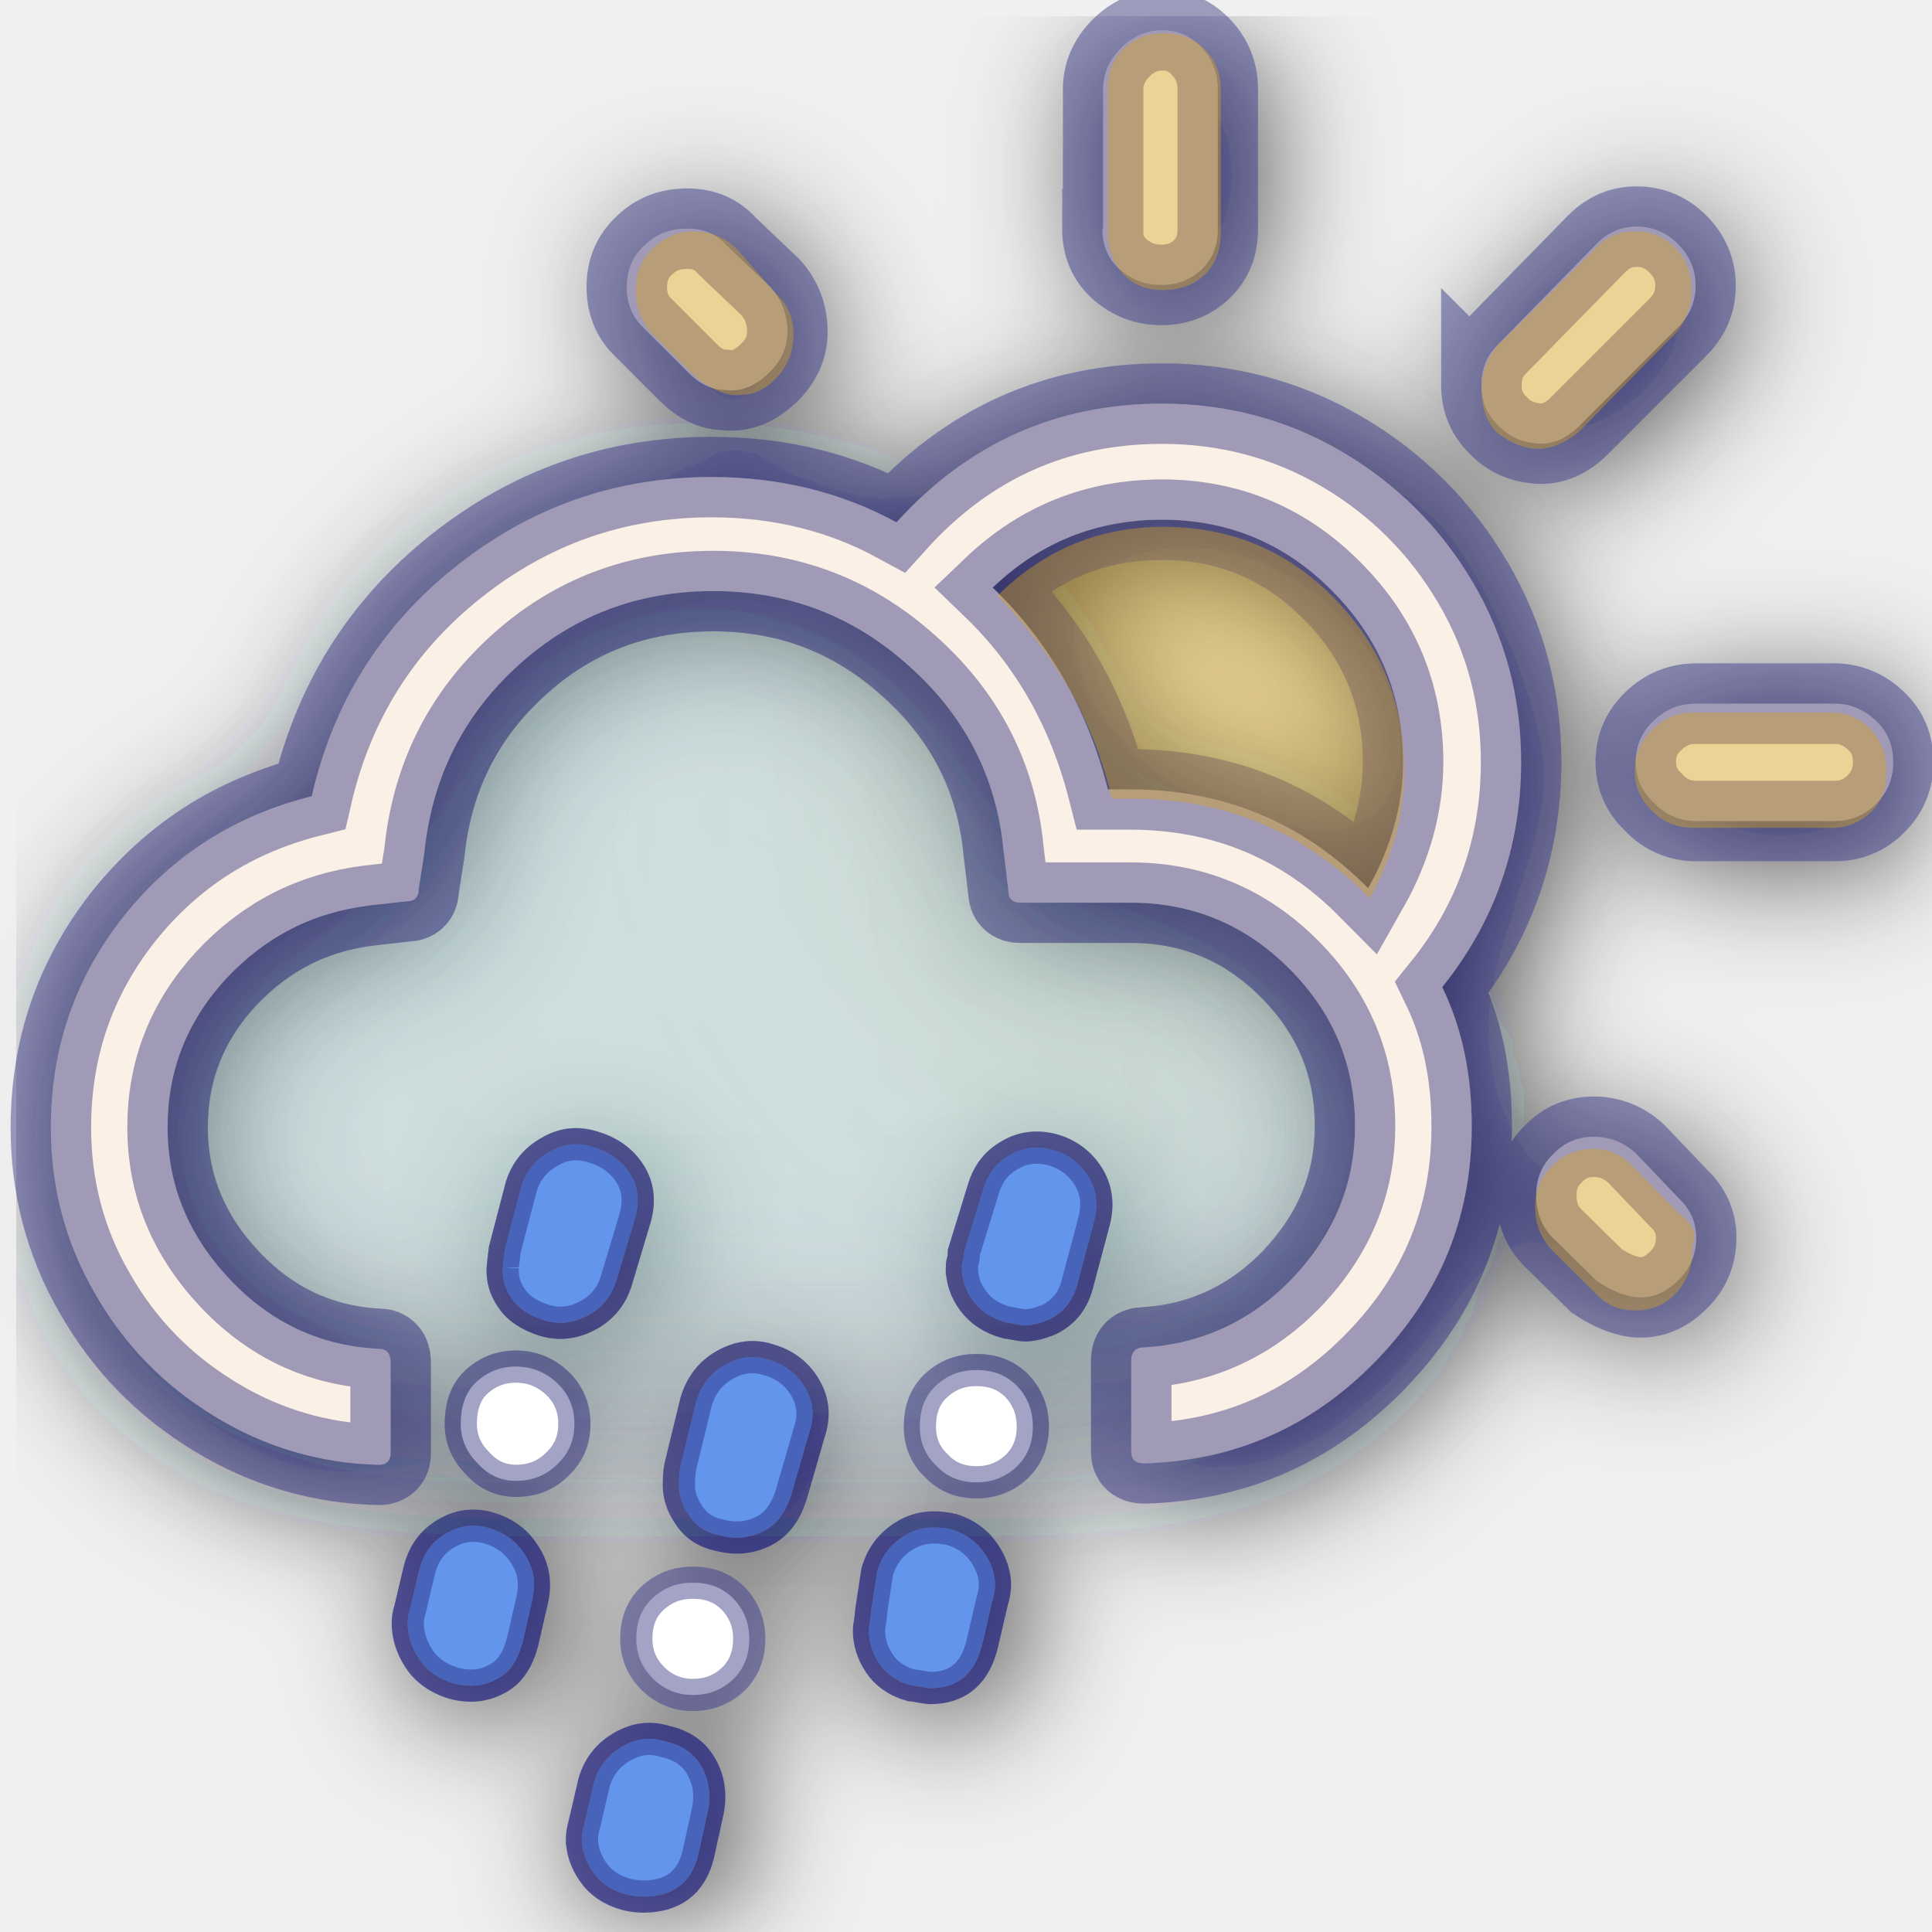
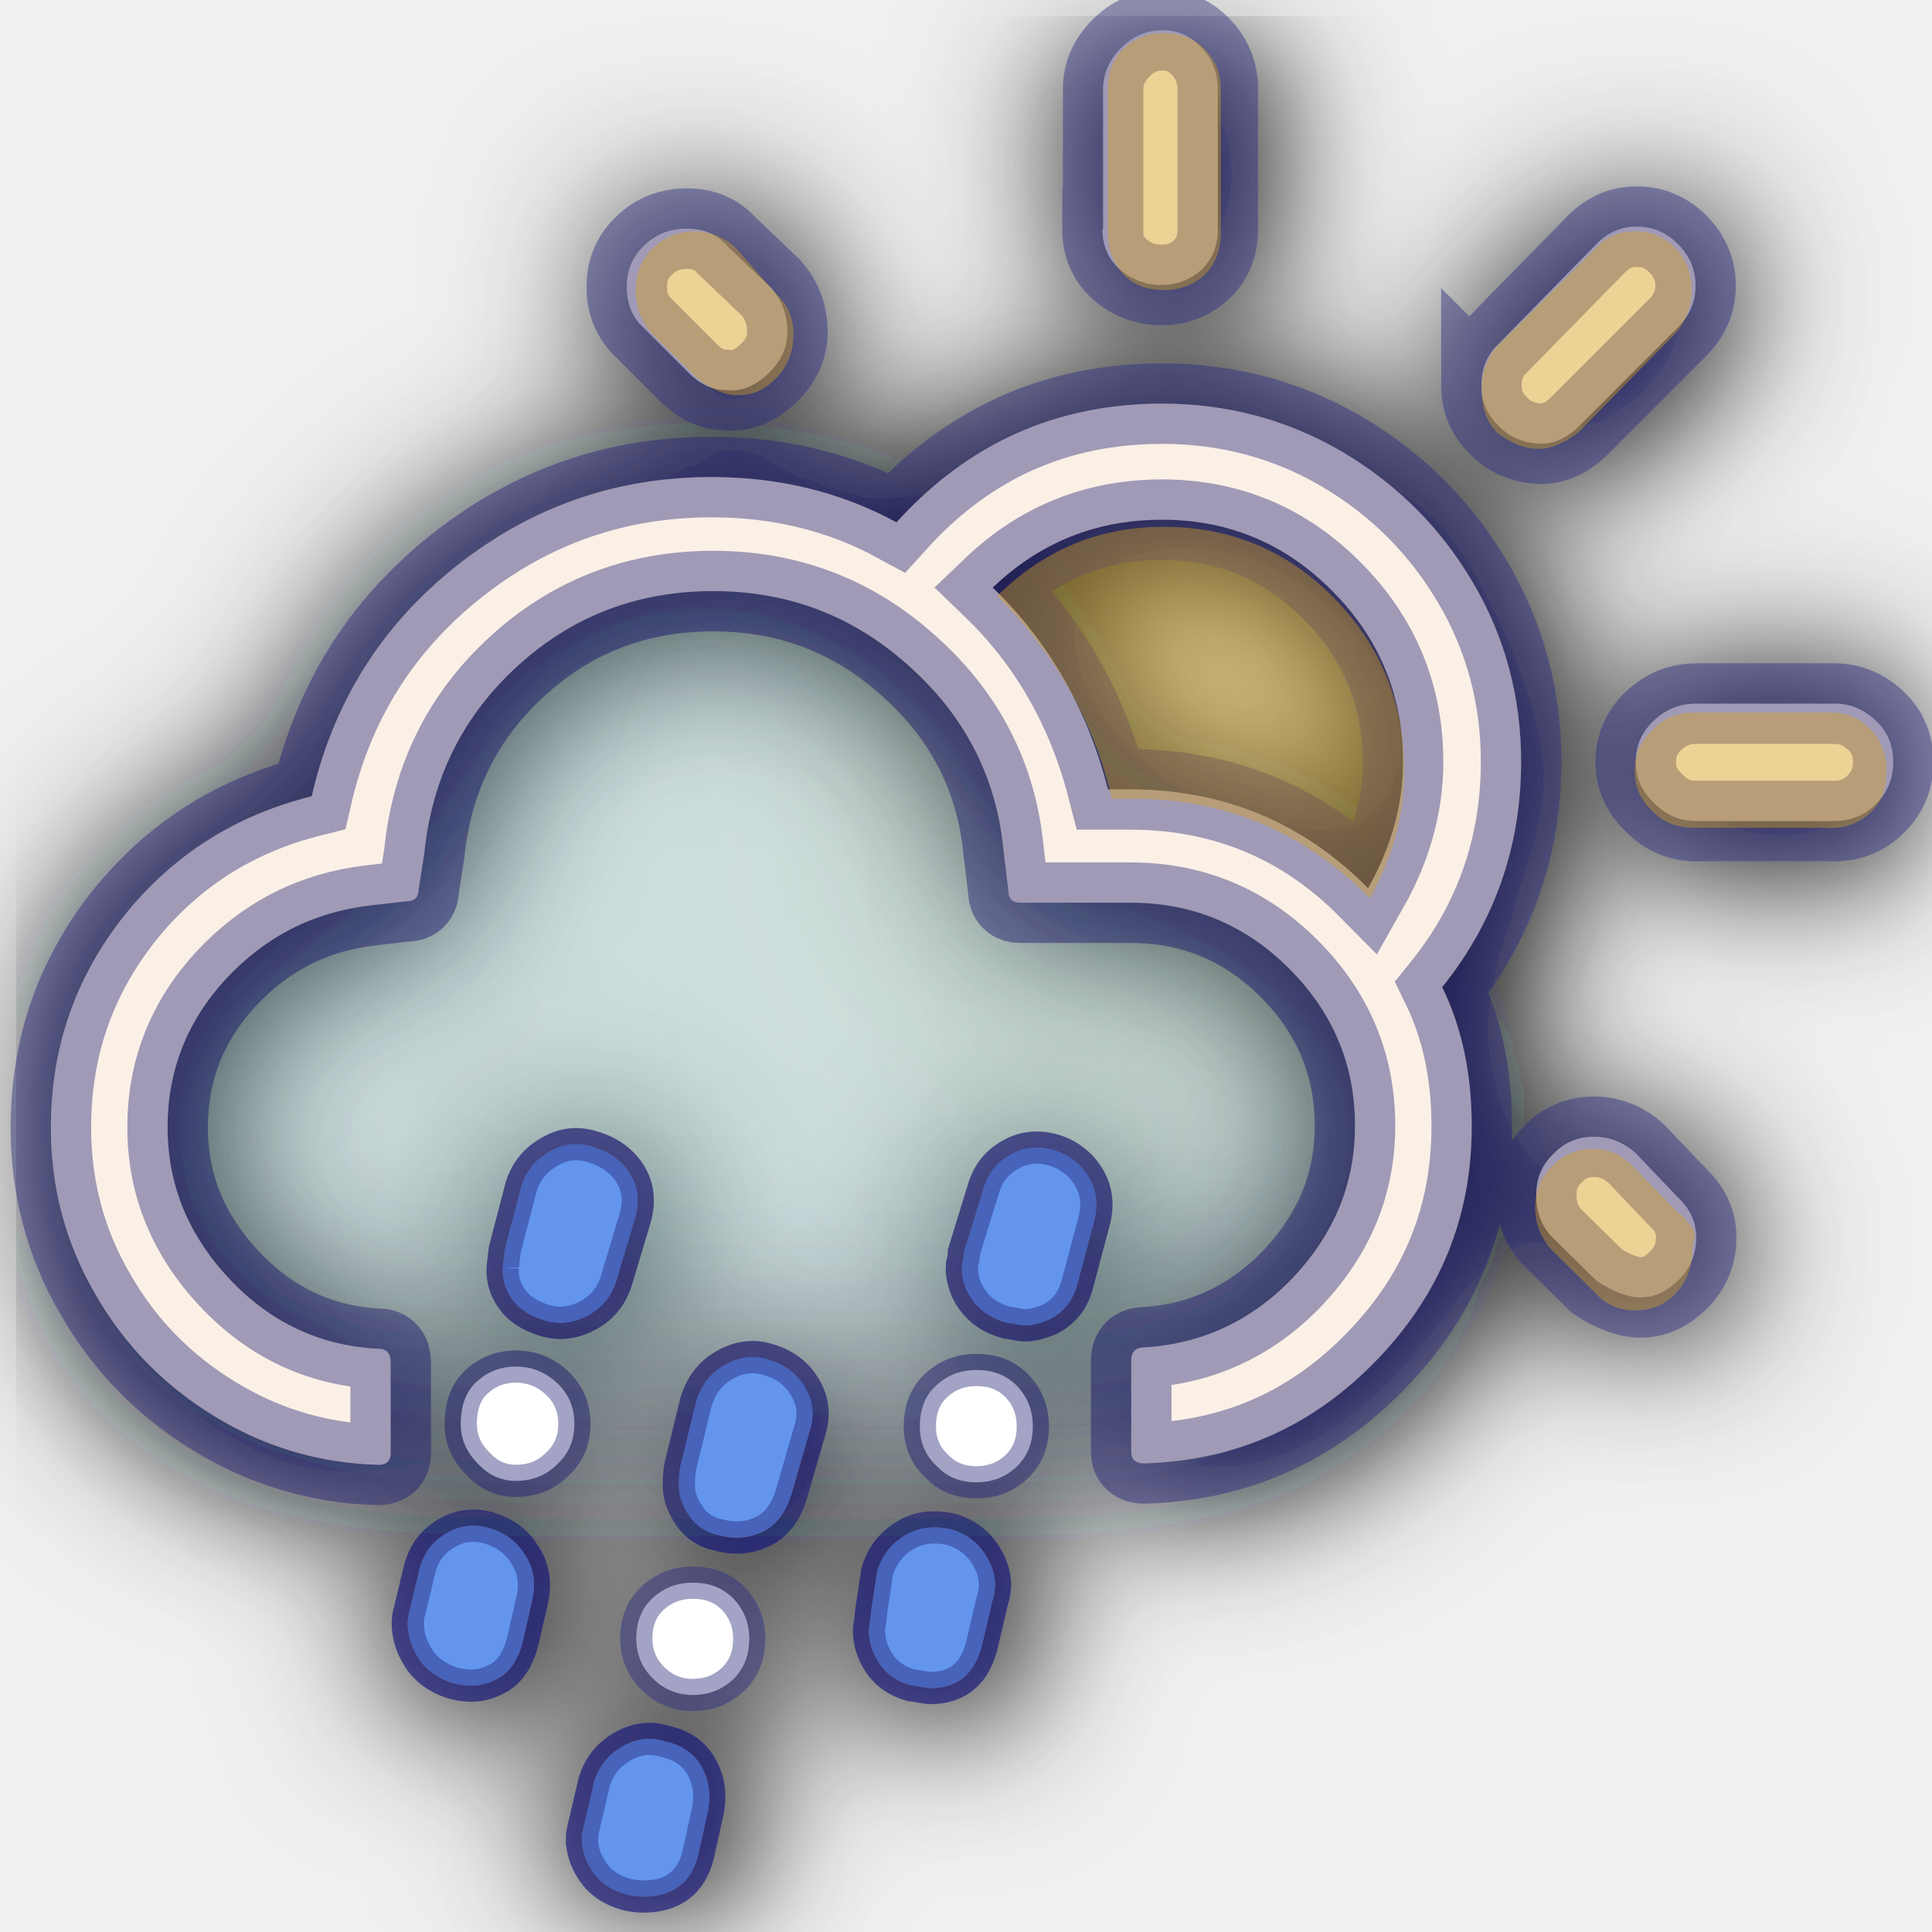
<svg xmlns="http://www.w3.org/2000/svg" width="60" height="60">
  <defs>
    <filter id="drop_shadow" filterUnits="objectBoundingBox" x="-50%" y="-50%" width="200%" height="200%">
      <feDropShadow dx="0.5" dy="0.5" stdDeviation="2" flood-color="black" flood-opacity="0.8" />
    </filter>
    <filter id="blur_shadow" filterUnits="objectBoundingBox" x="-50%" y="-50%" width="200%" height="200%">
      <feGaussianBlur in="SourceGraphic" stdDeviation="3" />
    </filter>
  </defs>
+   <g fill="black" style="filter:url(#blur_shadow);">
+     <path d="m1.58,35.025c0,1.833 0.448,3.56 1.364,5.137c0.895,1.577 2.132,2.856 3.709,3.816c1.556,0.959 3.283,1.471 5.116,1.513c0.234,0 0.362,-0.128 0.362,-0.362l0,-2.835c0,-0.256 -0.128,-0.405 -0.362,-0.405c-1.812,-0.085 -3.368,-0.81 -4.647,-2.174s-1.918,-2.92 -1.918,-4.711c0,-1.748 0.597,-3.283 1.812,-4.604c1.215,-1.3 2.686,-2.068 4.476,-2.281l1.13,-0.128c0.256,0 0.384,-0.128 0.384,-0.405l0.171,-1.087c0.234,-2.324 1.194,-4.263 2.899,-5.819c1.705,-1.556 3.73,-2.324 6.075,-2.324c2.324,0 4.349,0.767 6.075,2.324c1.748,1.556 2.729,3.475 2.942,5.755l0.149,1.236c0,0.234 0.128,0.362 0.362,0.362l3.432,0c1.918,0 3.56,0.682 4.924,2.046c1.364,1.364 2.046,2.984 2.046,4.881c0,1.791 -0.639,3.347 -1.918,4.711c-1.279,1.343 -2.835,2.068 -4.626,2.174c-0.256,0 -0.405,0.128 -0.405,0.405l0,2.835c0,0.234 0.128,0.362 0.405,0.362c2.835,-0.085 5.223,-1.151 7.205,-3.197c1.982,-2.046 2.963,-4.455 2.963,-7.269c0,-1.62 -0.298,-3.048 -0.917,-4.327c1.599,-1.982 2.451,-4.327 2.451,-6.992c0,-2.004 -0.49,-3.858 -1.492,-5.564c-1.002,-1.705 -2.366,-3.07 -4.071,-4.071s-3.581,-1.492 -5.585,-1.492c-3.283,0 -6.033,1.236 -8.249,3.688c-1.727,-0.938 -3.645,-1.407 -5.734,-1.407c-3.006,0 -5.649,0.938 -7.972,2.792s-3.794,4.242 -4.455,7.12c-2.387,0.597 -4.327,1.833 -5.841,3.73c-1.513,1.918 -2.26,4.093 -2.26,6.565l0,0zm17.885,-26.113c0,0.512 0.171,0.938 0.512,1.258l1.407,1.407c0.341,0.341 0.725,0.533 1.13,0.533c0.448,0.064 0.874,-0.085 1.3,-0.469c0.426,-0.384 0.639,-0.831 0.639,-1.343c0,-0.512 -0.171,-0.981 -0.512,-1.364l-1.364,-1.3c-0.32,-0.362 -0.725,-0.533 -1.236,-0.533c-0.533,0 -0.981,0.171 -1.343,0.533c-0.362,0.341 -0.533,0.767 -0.533,1.279l-0,0zm11.362,9.337c1.471,-1.407 3.219,-2.11 5.265,-2.11c2.068,0 3.837,0.746 5.286,2.217c1.471,1.471 2.196,3.261 2.196,5.308c0,1.322 -0.362,2.643 -1.087,3.922c-2.025,-2.046 -4.498,-3.07 -7.397,-3.07l-0.682,0c-0.639,-2.494 -1.833,-4.583 -3.581,-6.267l0,0zm3.411,-11.127c0,0.49 0.171,0.917 0.533,1.236s0.789,0.49 1.3,0.49s0.917,-0.171 1.258,-0.49c0.341,-0.341 0.49,-0.746 0.49,-1.236l0,-4.349c0,-0.512 -0.171,-0.938 -0.512,-1.3s-0.725,-0.533 -1.215,-0.533s-0.917,0.192 -1.279,0.554c-0.362,0.362 -0.554,0.789 -0.554,1.279l0,4.349l-0.021,0l0,0zm11.767,4.839c0,0.49 0.171,0.917 0.533,1.258c0.32,0.341 0.725,0.512 1.194,0.554s0.917,-0.149 1.322,-0.554l3.048,-3.048c0.384,-0.384 0.554,-0.81 0.554,-1.3c0,-0.512 -0.192,-0.938 -0.554,-1.3c-0.362,-0.362 -0.789,-0.533 -1.279,-0.533c-0.469,0 -0.874,0.171 -1.236,0.533l-3.048,3.112c-0.362,0.341 -0.533,0.767 -0.533,1.279l0,0zm1.705,25.153c0,0.533 0.171,0.981 0.512,1.322l1.364,1.343c0.512,0.341 0.981,0.512 1.364,0.512c0.448,0 0.831,-0.192 1.194,-0.554c0.362,-0.362 0.533,-0.81 0.533,-1.3c0,-0.49 -0.192,-0.895 -0.554,-1.236l-1.322,-1.386c-0.384,-0.341 -0.81,-0.512 -1.3,-0.512s-0.917,0.171 -1.258,0.533c-0.362,0.341 -0.533,0.767 -0.533,1.279l0,0zm3.091,-13.451c0,0.512 0.192,0.917 0.554,1.258c0.362,0.384 0.81,0.576 1.322,0.576l4.306,0c0.49,0 0.917,-0.171 1.279,-0.533s0.533,-0.789 0.533,-1.3c0,-0.512 -0.171,-0.938 -0.533,-1.279s-0.789,-0.533 -1.279,-0.533l-4.306,0c-0.512,0 -0.938,0.171 -1.322,0.533s-0.554,0.789 -0.554,1.279z" />
+     <path d="m12.664,50.414c0,0.363 0.107,0.727 0.342,1.09c0.235,0.363 0.577,0.599 1.005,0.748c0.492,0.15 0.962,0.128 1.368,-0.086c0.428,-0.192 0.705,-0.599 0.855,-1.197l0.299,-1.304c0.107,-0.492 0.043,-0.941 -0.214,-1.347c-0.257,-0.428 -0.62,-0.705 -1.112,-0.855c-0.492,-0.15 -0.941,-0.086 -1.368,0.171s-0.684,0.62 -0.812,1.112l-0.299,1.261c-0.043,0.128 -0.064,0.257 -0.064,0.406zm1.646,-6.199c0,0.47 0.171,0.876 0.513,1.218c0.342,0.385 0.748,0.556 1.197,0.556c0.513,0 0.941,-0.171 1.283,-0.513c0.363,-0.342 0.534,-0.748 0.534,-1.261c0,-0.492 -0.171,-0.919 -0.534,-1.261c-0.363,-0.342 -0.791,-0.513 -1.283,-0.513c-0.492,0 -0.898,0.171 -1.24,0.492s-0.47,0.791 -0.47,1.283zm1.304,-4.852c-0.021,0.342 0.064,0.663 0.278,0.962c0.214,0.321 0.556,0.534 1.026,0.684c0.449,0.128 0.876,0.086 1.325,-0.15c0.449,-0.235 0.748,-0.599 0.898,-1.09l0.577,-1.924c0.15,-0.513 0.107,-0.983 -0.15,-1.389c-0.257,-0.406 -0.641,-0.684 -1.154,-0.834c-0.47,-0.15 -0.919,-0.107 -1.347,0.15c-0.428,0.235 -0.727,0.599 -0.876,1.069l-0.513,1.967c-0.043,0.342 -0.064,0.534 -0.064,0.556zm2.458,17.721c0,0.363 0.107,0.705 0.342,1.047c0.235,0.342 0.577,0.577 1.047,0.705c0.192,0.043 0.363,0.064 0.513,0.064c0.919,0 1.496,-0.428 1.71,-1.304l0.278,-1.261c0.128,-0.556 0.064,-1.026 -0.171,-1.454s-0.62,-0.684 -1.112,-0.791c-0.449,-0.15 -0.898,-0.107 -1.347,0.15c-0.449,0.257 -0.727,0.62 -0.876,1.09l-0.299,1.283c-0.064,0.235 -0.086,0.406 -0.086,0.47zm1.689,-6.199c0,0.492 0.171,0.898 0.513,1.24c0.342,0.342 0.77,0.513 1.24,0.513c0.513,0 0.919,-0.171 1.261,-0.492c0.342,-0.342 0.492,-0.748 0.492,-1.261c0,-0.492 -0.171,-0.898 -0.492,-1.24c-0.342,-0.342 -0.748,-0.492 -1.261,-0.492c-0.513,0 -0.919,0.171 -1.261,0.492s-0.492,0.748 -0.492,1.24zm1.325,-4.852c-0.021,0.321 0.064,0.663 0.299,1.005c0.214,0.342 0.534,0.556 0.962,0.641c0.492,0.128 0.941,0.086 1.368,-0.128s0.705,-0.62 0.876,-1.197l0.556,-1.924c0.15,-0.47 0.107,-0.919 -0.15,-1.347c-0.257,-0.428 -0.62,-0.705 -1.133,-0.855c-0.47,-0.15 -0.919,-0.086 -1.368,0.171s-0.727,0.641 -0.876,1.133l-0.47,1.924c-0.043,0.171 -0.064,0.363 -0.064,0.577zm5.9,4.596c0,0.363 0.107,0.705 0.321,1.026c0.214,0.321 0.534,0.556 0.983,0.684c0.064,0 0.171,0.021 0.299,0.043c0.128,0.021 0.235,0.043 0.299,0.043c0.876,0 1.411,-0.47 1.625,-1.411l0.299,-1.283c0.15,-0.449 0.107,-0.898 -0.15,-1.347c-0.257,-0.449 -0.62,-0.727 -1.09,-0.876c-0.534,-0.128 -1.026,-0.086 -1.454,0.171s-0.727,0.62 -0.876,1.133l-0.192,1.261c0,0.021 0,0.107 -0.021,0.235c-0.021,0.15 -0.043,0.235 -0.043,0.321zm1.582,-6.327c0,0.492 0.171,0.898 0.513,1.218c0.321,0.342 0.727,0.513 1.24,0.513s0.919,-0.171 1.261,-0.492c0.342,-0.342 0.492,-0.748 0.492,-1.24c0,-0.513 -0.171,-0.919 -0.492,-1.261c-0.342,-0.342 -0.748,-0.492 -1.261,-0.492s-0.919,0.171 -1.261,0.492s-0.492,0.748 -0.492,1.261zm1.304,-4.938c0,0.363 0.107,0.705 0.342,1.026c0.235,0.321 0.577,0.556 1.047,0.684c0.043,0 0.128,0.021 0.257,0.043c0.128,0.021 0.235,0.043 0.299,0.043c0.235,0 0.492,-0.064 0.791,-0.192c0.449,-0.235 0.727,-0.599 0.855,-1.112l0.513,-1.924c0.128,-0.492 0.086,-0.941 -0.15,-1.347s-0.599,-0.705 -1.069,-0.855c-0.492,-0.15 -0.962,-0.107 -1.368,0.128c-0.428,0.235 -0.705,0.577 -0.855,1.09l-0.599,1.945c0,0.043 0,0.107 -0.021,0.235c-0.021,0.064 -0.043,0.15 -0.043,0.235z" />
+     <path d="m12.664,50.414c0,0.363 0.107,0.727 0.342,1.09c0.235,0.363 0.577,0.599 1.005,0.748c0.492,0.15 0.962,0.128 1.368,-0.086c0.428,-0.192 0.705,-0.599 0.855,-1.197l0.299,-1.304c0.107,-0.492 0.043,-0.941 -0.214,-1.347c-0.257,-0.428 -0.62,-0.705 -1.112,-0.855c-0.492,-0.15 -0.941,-0.086 -1.368,0.171s-0.684,0.62 -0.812,1.112l-0.299,1.261c-0.043,0.128 -0.064,0.257 -0.064,0.406zm2.95,-11.052c-0.021,0.342 0.064,0.663 0.278,0.962c0.214,0.321 0.556,0.534 1.026,0.684c0.449,0.128 0.876,0.086 1.325,-0.15c0.449,-0.235 0.748,-0.599 0.898,-1.09l0.577,-1.924c0.15,-0.513 0.107,-0.983 -0.15,-1.389c-0.257,-0.406 -0.641,-0.684 -1.154,-0.834c-0.47,-0.15 -0.919,-0.107 -1.347,0.15c-0.428,0.235 -0.727,0.599 -0.876,1.069l-0.513,1.967c-0.043,0.342 -0.064,0.534 -0.064,0.556zm2.458,17.721c0,0.363 0.107,0.705 0.342,1.047c0.235,0.342 0.577,0.577 1.047,0.705c0.192,0.043 0.363,0.064 0.513,0.064c0.919,0 1.496,-0.428 1.71,-1.304l0.278,-1.261c0.128,-0.556 0.064,-1.026 -0.171,-1.454s-0.62,-0.684 -1.112,-0.791c-0.449,-0.15 -0.898,-0.107 -1.347,0.15c-0.449,0.257 -0.727,0.62 -0.876,1.09l-0.299,1.283c-0.064,0.235 -0.086,0.406 -0.086,0.47zm3.014,-11.052c-0.021,0.321 0.064,0.663 0.299,1.005c0.214,0.342 0.534,0.556 0.962,0.641c0.492,0.128 0.941,0.086 1.368,-0.128s0.705,-0.62 0.876,-1.197l0.556,-1.924c0.15,-0.47 0.107,-0.919 -0.15,-1.347c-0.257,-0.428 -0.62,-0.705 -1.133,-0.855c-0.47,-0.15 -0.919,-0.086 -1.368,0.171s-0.727,0.641 -0.876,1.133l-0.47,1.924c-0.043,0.171 -0.064,0.363 -0.064,0.577zm5.9,4.596c0,0.363 0.107,0.705 0.321,1.026c0.214,0.321 0.534,0.556 0.983,0.684c0.064,0 0.171,0.021 0.299,0.043c0.128,0.021 0.235,0.043 0.299,0.043c0.876,0 1.411,-0.47 1.625,-1.411l0.299,-1.283c0.15,-0.449 0.107,-0.898 -0.15,-1.347c-0.257,-0.449 -0.62,-0.727 -1.09,-0.876c-0.534,-0.128 -1.026,-0.086 -1.454,0.171s-0.727,0.62 -0.876,1.133l-0.192,1.261c0,0.021 0,0.107 -0.021,0.235c-0.021,0.15 -0.043,0.235 -0.043,0.321zm2.886,-11.265c0,0.363 0.107,0.705 0.342,1.026c0.235,0.321 0.577,0.556 1.047,0.684c0.043,0 0.128,0.021 0.257,0.043c0.128,0.021 0.235,0.043 0.299,0.043c0.235,0 0.492,-0.064 0.791,-0.192c0.449,-0.235 0.727,-0.599 0.855,-1.112l0.513,-1.924c0.128,-0.492 0.086,-0.941 -0.15,-1.347s-0.599,-0.705 -1.069,-0.855c-0.492,-0.15 -0.962,-0.107 -1.368,0.128c-0.428,0.235 -0.705,0.577 -0.855,1.09l-0.599,1.945c0,0.043 0,0.107 -0.021,0.235c-0.021,0.064 -0.043,0.15 -0.043,0.235z" />
+   </g>
  <circle filter="url(#blur_shadow)" fill-opacity="0.2" r="10" cx="35.1" cy="25.25" fill="palegoldenrod" />
  <g stroke="midnightblue" stroke-opacity="0.4" style="filter:url(#drop_shadow);">
    <path filter="url(#blur_shadow)" d="m4.941,35.096c0,1.88 0.693,3.513 2.029,4.849s2.993,2.029 4.923,2.029l22.957,0c1.905,0 3.562,-0.668 4.923,-2.029c1.361,-1.361 2.053,-2.969 2.053,-4.849c0,-1.88 -0.668,-3.513 -2.053,-4.849c-1.361,-1.336 -2.993,-2.029 -4.923,-2.029l-3.439,0c-0.247,0 -0.371,-0.124 -0.371,-0.371l-0.173,-1.212c-0.247,-2.325 -1.237,-4.28 -2.944,-5.814s-3.735,-2.301 -6.061,-2.301c-2.325,0 -4.354,0.767 -6.086,2.325c-1.732,1.534 -2.696,3.488 -2.919,5.789l-0.173,1.039c0,0.247 -0.124,0.371 -0.396,0.371l-1.113,0.173c-1.781,0.148 -3.265,0.891 -4.478,2.202c-1.138,1.311 -1.756,2.87 -1.756,4.676l-0,-0l0,-0z" fill-opacity="0.2" fill="paleturquoise" />
    <path fill="linen" stroke-width="2.5" d="m1.58,35.025c0,1.833 0.448,3.56 1.364,5.137c0.895,1.577 2.132,2.856 3.709,3.816c1.556,0.959 3.283,1.471 5.116,1.513c0.234,0 0.362,-0.128 0.362,-0.362l0,-2.835c0,-0.256 -0.128,-0.405 -0.362,-0.405c-1.812,-0.085 -3.368,-0.81 -4.647,-2.174s-1.918,-2.92 -1.918,-4.711c0,-1.748 0.597,-3.283 1.812,-4.604c1.215,-1.3 2.686,-2.068 4.476,-2.281l1.13,-0.128c0.256,0 0.384,-0.128 0.384,-0.405l0.171,-1.087c0.234,-2.324 1.194,-4.263 2.899,-5.819c1.705,-1.556 3.73,-2.324 6.075,-2.324c2.324,0 4.349,0.767 6.075,2.324c1.748,1.556 2.729,3.475 2.942,5.755l0.149,1.236c0,0.234 0.128,0.362 0.362,0.362l3.432,0c1.918,0 3.56,0.682 4.924,2.046c1.364,1.364 2.046,2.984 2.046,4.881c0,1.791 -0.639,3.347 -1.918,4.711c-1.279,1.343 -2.835,2.068 -4.626,2.174c-0.256,0 -0.405,0.128 -0.405,0.405l0,2.835c0,0.234 0.128,0.362 0.405,0.362c2.835,-0.085 5.223,-1.151 7.205,-3.197c1.982,-2.046 2.963,-4.455 2.963,-7.269c0,-1.62 -0.298,-3.048 -0.917,-4.327c1.599,-1.982 2.451,-4.327 2.451,-6.992c0,-2.004 -0.49,-3.858 -1.492,-5.564c-1.002,-1.705 -2.366,-3.07 -4.071,-4.071s-3.581,-1.492 -5.585,-1.492c-3.283,0 -6.033,1.236 -8.249,3.688c-1.727,-0.938 -3.645,-1.407 -5.734,-1.407c-3.006,0 -5.649,0.938 -7.972,2.792s-3.794,4.242 -4.455,7.12c-2.387,0.597 -4.327,1.833 -5.841,3.73c-1.513,1.918 -2.26,4.093 -2.26,6.565l0,0zm17.885,-26.113c0,0.512 0.171,0.938 0.512,1.258l1.407,1.407c0.341,0.341 0.725,0.533 1.13,0.533c0.448,0.064 0.874,-0.085 1.3,-0.469c0.426,-0.384 0.639,-0.831 0.639,-1.343c0,-0.512 -0.171,-0.981 -0.512,-1.364l-1.364,-1.3c-0.32,-0.362 -0.725,-0.533 -1.236,-0.533c-0.533,0 -0.981,0.171 -1.343,0.533c-0.362,0.341 -0.533,0.767 -0.533,1.279l-0,0zm11.362,9.337c1.471,-1.407 3.219,-2.11 5.265,-2.11c2.068,0 3.837,0.746 5.286,2.217c1.471,1.471 2.196,3.261 2.196,5.308c0,1.322 -0.362,2.643 -1.087,3.922c-2.025,-2.046 -4.498,-3.07 -7.397,-3.07l-0.682,0c-0.639,-2.494 -1.833,-4.583 -3.581,-6.267l0,0zm3.411,-11.127c0,0.49 0.171,0.917 0.533,1.236s0.789,0.49 1.3,0.49s0.917,-0.171 1.258,-0.49c0.341,-0.341 0.49,-0.746 0.49,-1.236l0,-4.349c0,-0.512 -0.171,-0.938 -0.512,-1.3s-0.725,-0.533 -1.215,-0.533s-0.917,0.192 -1.279,0.554c-0.362,0.362 -0.554,0.789 -0.554,1.279l0,4.349l-0.021,0l0,0zm11.767,4.839c0,0.49 0.171,0.917 0.533,1.258c0.32,0.341 0.725,0.512 1.194,0.554s0.917,-0.149 1.322,-0.554l3.048,-3.048c0.384,-0.384 0.554,-0.81 0.554,-1.3c0,-0.512 -0.192,-0.938 -0.554,-1.3c-0.362,-0.362 -0.789,-0.533 -1.279,-0.533c-0.469,0 -0.874,0.171 -1.236,0.533l-3.048,3.112c-0.362,0.341 -0.533,0.767 -0.533,1.279l0,0zm1.705,25.153c0,0.533 0.171,0.981 0.512,1.322l1.364,1.343c0.512,0.341 0.981,0.512 1.364,0.512c0.448,0 0.831,-0.192 1.194,-0.554c0.362,-0.362 0.533,-0.81 0.533,-1.3c0,-0.49 -0.192,-0.895 -0.554,-1.236l-1.322,-1.386c-0.384,-0.341 -0.81,-0.512 -1.3,-0.512s-0.917,0.171 -1.258,0.533c-0.362,0.341 -0.533,0.767 -0.533,1.279l0,0zm3.091,-13.451c0,0.512 0.192,0.917 0.554,1.258c0.362,0.384 0.81,0.576 1.322,0.576l4.306,0c0.49,0 0.917,-0.171 1.279,-0.533s0.533,-0.789 0.533,-1.3c0,-0.512 -0.171,-0.938 -0.533,-1.279s-0.789,-0.533 -1.279,-0.533l-4.306,0c-0.512,0 -0.938,0.171 -1.322,0.533s-0.554,0.789 -0.554,1.279z" />
    <path stroke-width="1" fill="white" d="m12.664,50.414c0,0.363 0.107,0.727 0.342,1.09c0.235,0.363 0.577,0.599 1.005,0.748c0.492,0.15 0.962,0.128 1.368,-0.086c0.428,-0.192 0.705,-0.599 0.855,-1.197l0.299,-1.304c0.107,-0.492 0.043,-0.941 -0.214,-1.347c-0.257,-0.428 -0.62,-0.705 -1.112,-0.855c-0.492,-0.15 -0.941,-0.086 -1.368,0.171s-0.684,0.62 -0.812,1.112l-0.299,1.261c-0.043,0.128 -0.064,0.257 -0.064,0.406zm1.646,-6.199c0,0.47 0.171,0.876 0.513,1.218c0.342,0.385 0.748,0.556 1.197,0.556c0.513,0 0.941,-0.171 1.283,-0.513c0.363,-0.342 0.534,-0.748 0.534,-1.261c0,-0.492 -0.171,-0.919 -0.534,-1.261c-0.363,-0.342 -0.791,-0.513 -1.283,-0.513c-0.492,0 -0.898,0.171 -1.24,0.492s-0.47,0.791 -0.47,1.283zm1.304,-4.852c-0.021,0.342 0.064,0.663 0.278,0.962c0.214,0.321 0.556,0.534 1.026,0.684c0.449,0.128 0.876,0.086 1.325,-0.15c0.449,-0.235 0.748,-0.599 0.898,-1.09l0.577,-1.924c0.15,-0.513 0.107,-0.983 -0.15,-1.389c-0.257,-0.406 -0.641,-0.684 -1.154,-0.834c-0.47,-0.15 -0.919,-0.107 -1.347,0.15c-0.428,0.235 -0.727,0.599 -0.876,1.069l-0.513,1.967c-0.043,0.342 -0.064,0.534 -0.064,0.556zm2.458,17.721c0,0.363 0.107,0.705 0.342,1.047c0.235,0.342 0.577,0.577 1.047,0.705c0.192,0.043 0.363,0.064 0.513,0.064c0.919,0 1.496,-0.428 1.71,-1.304l0.278,-1.261c0.128,-0.556 0.064,-1.026 -0.171,-1.454s-0.62,-0.684 -1.112,-0.791c-0.449,-0.15 -0.898,-0.107 -1.347,0.15c-0.449,0.257 -0.727,0.62 -0.876,1.09l-0.299,1.283c-0.064,0.235 -0.086,0.406 -0.086,0.47zm1.689,-6.199c0,0.492 0.171,0.898 0.513,1.24c0.342,0.342 0.77,0.513 1.24,0.513c0.513,0 0.919,-0.171 1.261,-0.492c0.342,-0.342 0.492,-0.748 0.492,-1.261c0,-0.492 -0.171,-0.898 -0.492,-1.24c-0.342,-0.342 -0.748,-0.492 -1.261,-0.492c-0.513,0 -0.919,0.171 -1.261,0.492s-0.492,0.748 -0.492,1.24zm1.325,-4.852c-0.021,0.321 0.064,0.663 0.299,1.005c0.214,0.342 0.534,0.556 0.962,0.641c0.492,0.128 0.941,0.086 1.368,-0.128s0.705,-0.62 0.876,-1.197l0.556,-1.924c0.15,-0.47 0.107,-0.919 -0.15,-1.347c-0.257,-0.428 -0.62,-0.705 -1.133,-0.855c-0.47,-0.15 -0.919,-0.086 -1.368,0.171s-0.727,0.641 -0.876,1.133l-0.47,1.924c-0.043,0.171 -0.064,0.363 -0.064,0.577zm5.9,4.596c0,0.363 0.107,0.705 0.321,1.026c0.214,0.321 0.534,0.556 0.983,0.684c0.064,0 0.171,0.021 0.299,0.043c0.128,0.021 0.235,0.043 0.299,0.043c0.876,0 1.411,-0.47 1.625,-1.411l0.299,-1.283c0.15,-0.449 0.107,-0.898 -0.15,-1.347c-0.257,-0.449 -0.62,-0.727 -1.09,-0.876c-0.534,-0.128 -1.026,-0.086 -1.454,0.171s-0.727,0.62 -0.876,1.133l-0.192,1.261c0,0.021 0,0.107 -0.021,0.235c-0.021,0.15 -0.043,0.235 -0.043,0.321zm1.582,-6.327c0,0.492 0.171,0.898 0.513,1.218c0.321,0.342 0.727,0.513 1.24,0.513s0.919,-0.171 1.261,-0.492c0.342,-0.342 0.492,-0.748 0.492,-1.24c0,-0.513 -0.171,-0.919 -0.492,-1.261c-0.342,-0.342 -0.748,-0.492 -1.261,-0.492s-0.919,0.171 -1.261,0.492s-0.492,0.748 -0.492,1.261zm1.304,-4.938c0,0.363 0.107,0.705 0.342,1.026c0.235,0.321 0.577,0.556 1.047,0.684c0.043,0 0.128,0.021 0.257,0.043c0.128,0.021 0.235,0.043 0.299,0.043c0.235,0 0.492,-0.064 0.791,-0.192c0.449,-0.235 0.727,-0.599 0.855,-1.112l0.513,-1.924c0.128,-0.492 0.086,-0.941 -0.15,-1.347s-0.599,-0.705 -1.069,-0.855c-0.492,-0.15 -0.962,-0.107 -1.368,0.128c-0.428,0.235 -0.705,0.577 -0.855,1.09l-0.599,1.945c0,0.043 0,0.107 -0.021,0.235c-0.021,0.064 -0.043,0.15 -0.043,0.235z" />
    <path stroke-width="1" fill="cornflowerblue" d="m12.664,50.414c0,0.363 0.107,0.727 0.342,1.09c0.235,0.363 0.577,0.599 1.005,0.748c0.492,0.15 0.962,0.128 1.368,-0.086c0.428,-0.192 0.705,-0.599 0.855,-1.197l0.299,-1.304c0.107,-0.492 0.043,-0.941 -0.214,-1.347c-0.257,-0.428 -0.62,-0.705 -1.112,-0.855c-0.492,-0.15 -0.941,-0.086 -1.368,0.171s-0.684,0.62 -0.812,1.112l-0.299,1.261c-0.043,0.128 -0.064,0.257 -0.064,0.406zm2.95,-11.052c-0.021,0.342 0.064,0.663 0.278,0.962c0.214,0.321 0.556,0.534 1.026,0.684c0.449,0.128 0.876,0.086 1.325,-0.15c0.449,-0.235 0.748,-0.599 0.898,-1.09l0.577,-1.924c0.15,-0.513 0.107,-0.983 -0.15,-1.389c-0.257,-0.406 -0.641,-0.684 -1.154,-0.834c-0.47,-0.15 -0.919,-0.107 -1.347,0.15c-0.428,0.235 -0.727,0.599 -0.876,1.069l-0.513,1.967c-0.043,0.342 -0.064,0.534 -0.064,0.556zm2.458,17.721c0,0.363 0.107,0.705 0.342,1.047c0.235,0.342 0.577,0.577 1.047,0.705c0.192,0.043 0.363,0.064 0.513,0.064c0.919,0 1.496,-0.428 1.71,-1.304l0.278,-1.261c0.128,-0.556 0.064,-1.026 -0.171,-1.454s-0.62,-0.684 -1.112,-0.791c-0.449,-0.15 -0.898,-0.107 -1.347,0.15c-0.449,0.257 -0.727,0.62 -0.876,1.09l-0.299,1.283c-0.064,0.235 -0.086,0.406 -0.086,0.47zm3.014,-11.052c-0.021,0.321 0.064,0.663 0.299,1.005c0.214,0.342 0.534,0.556 0.962,0.641c0.492,0.128 0.941,0.086 1.368,-0.128s0.705,-0.62 0.876,-1.197l0.556,-1.924c0.15,-0.47 0.107,-0.919 -0.15,-1.347c-0.257,-0.428 -0.62,-0.705 -1.133,-0.855c-0.47,-0.15 -0.919,-0.086 -1.368,0.171s-0.727,0.641 -0.876,1.133l-0.47,1.924c-0.043,0.171 -0.064,0.363 -0.064,0.577zm5.9,4.596c0,0.363 0.107,0.705 0.321,1.026c0.214,0.321 0.534,0.556 0.983,0.684c0.064,0 0.171,0.021 0.299,0.043c0.128,0.021 0.235,0.043 0.299,0.043c0.876,0 1.411,-0.47 1.625,-1.411l0.299,-1.283c0.15,-0.449 0.107,-0.898 -0.15,-1.347c-0.257,-0.449 -0.62,-0.727 -1.09,-0.876c-0.534,-0.128 -1.026,-0.086 -1.454,0.171s-0.727,0.62 -0.876,1.133l-0.192,1.261c0,0.021 0,0.107 -0.021,0.235c-0.021,0.15 -0.043,0.235 -0.043,0.321zm2.886,-11.265c0,0.363 0.107,0.705 0.342,1.026c0.235,0.321 0.577,0.556 1.047,0.684c0.043,0 0.128,0.021 0.257,0.043c0.128,0.021 0.235,0.043 0.299,0.043c0.235,0 0.492,-0.064 0.791,-0.192c0.449,-0.235 0.727,-0.599 0.855,-1.112l0.513,-1.924c0.128,-0.492 0.086,-0.941 -0.15,-1.347s-0.599,-0.705 -1.069,-0.855c-0.492,-0.15 -0.962,-0.107 -1.368,0.128c-0.428,0.235 -0.705,0.577 -0.855,1.09l-0.599,1.945c0,0.043 0,0.107 -0.021,0.235c-0.021,0.064 -0.043,0.15 -0.043,0.235z" />
  </g>
  <path fill-opacity="0.4" fill="goldenrod" d="m19.741,9.008c0,0.515 0.168,0.965 0.505,1.351l1.388,1.372c0.526,0.407 0.968,0.579 1.346,0.536c0.442,0 0.82,-0.193 1.157,-0.557s0.505,-0.815 0.505,-1.329c0,-0.515 -0.189,-0.943 -0.547,-1.265l-1.241,-1.415c-0.379,-0.343 -0.799,-0.515 -1.283,-0.515c-0.505,0 -0.947,0.172 -1.304,0.536c-0.358,0.343 -0.526,0.772 -0.526,1.286l0,0l0,0zm11.232,9.497c1.451,-1.436 3.176,-2.144 5.153,-2.144c2.082,0 3.849,0.729 5.301,2.208c1.451,1.479 2.188,3.259 2.188,5.381c0,1.329 -0.358,2.658 -1.073,3.945c-2.04,-2.058 -4.48,-3.087 -7.341,-3.087l-0.673,0c-0.526,-2.337 -1.704,-4.438 -3.555,-6.303l0,-0l-0,0zm3.429,-11.32c0,0.557 0.168,0.986 0.484,1.329s0.736,0.493 1.241,0.493c0.547,0 0.968,-0.172 1.304,-0.493c0.337,-0.343 0.484,-0.772 0.484,-1.329l0,-4.395c0,-0.515 -0.168,-0.922 -0.505,-1.265s-0.757,-0.493 -1.283,-0.493c-0.505,0 -0.904,0.172 -1.241,0.493s-0.484,0.75 -0.484,1.265l0,4.395l0,0zm11.611,4.91c0,0.557 0.147,0.986 0.463,1.329c0.442,0.343 0.883,0.515 1.304,0.515c0.379,0 0.799,-0.172 1.241,-0.515l3.008,-3.066c0.337,-0.386 0.505,-0.836 0.505,-1.372c0,-0.515 -0.168,-0.943 -0.505,-1.286c-0.337,-0.343 -0.757,-0.515 -1.241,-0.515c-0.505,0 -0.904,0.172 -1.22,0.515l-3.092,3.066c-0.316,0.407 -0.463,0.836 -0.463,1.329l0,0zm1.662,25.384c0,0.515 0.168,0.965 0.526,1.351l1.367,1.351c0.316,0.343 0.715,0.515 1.22,0.515s0.925,-0.172 1.262,-0.536c0.337,-0.364 0.505,-0.793 0.505,-1.329c0,-0.472 0.34,-0.512 -0.505,-1.243l-1.367,-1.394c-0.337,-0.343 -0.736,-0.515 -1.199,-0.515c-0.505,0 -0.925,0.172 -1.262,0.515c-0.358,0.343 -0.547,0.772 -0.547,1.286l0,-0zm3.092,-13.528c0,0.493 0.189,0.9 0.547,1.243c0.337,0.343 0.778,0.515 1.283,0.515l4.291,0c0.484,0 0.883,-0.172 1.22,-0.493s0.484,-0.75 0.484,-1.265c0,-0.515 -0.168,-0.943 -0.484,-1.286s-0.736,-0.536 -1.22,-0.536l-4.291,0c-0.505,0 -0.925,0.172 -1.283,0.536c-0.379,0.364 -0.547,0.793 -0.547,1.286l0,0z" />
</svg>
